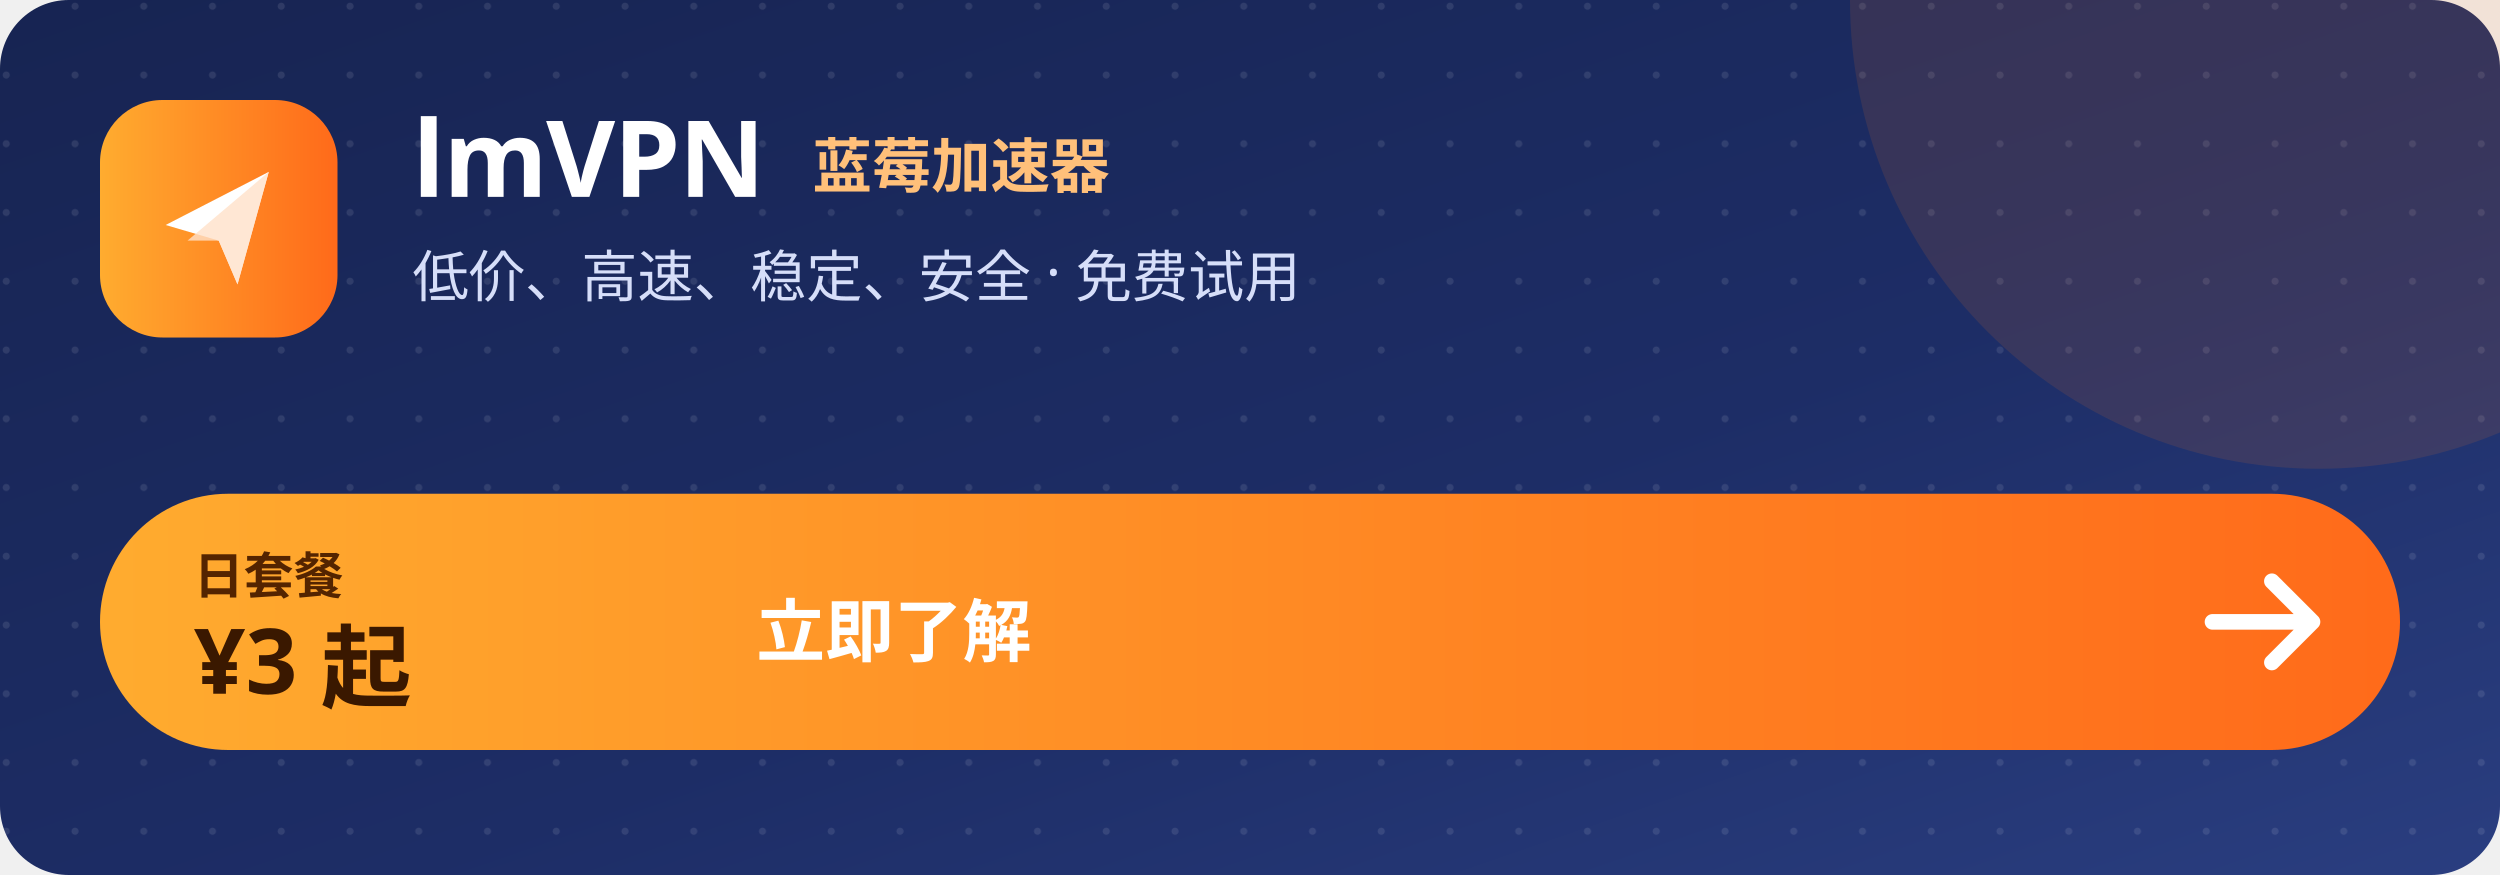
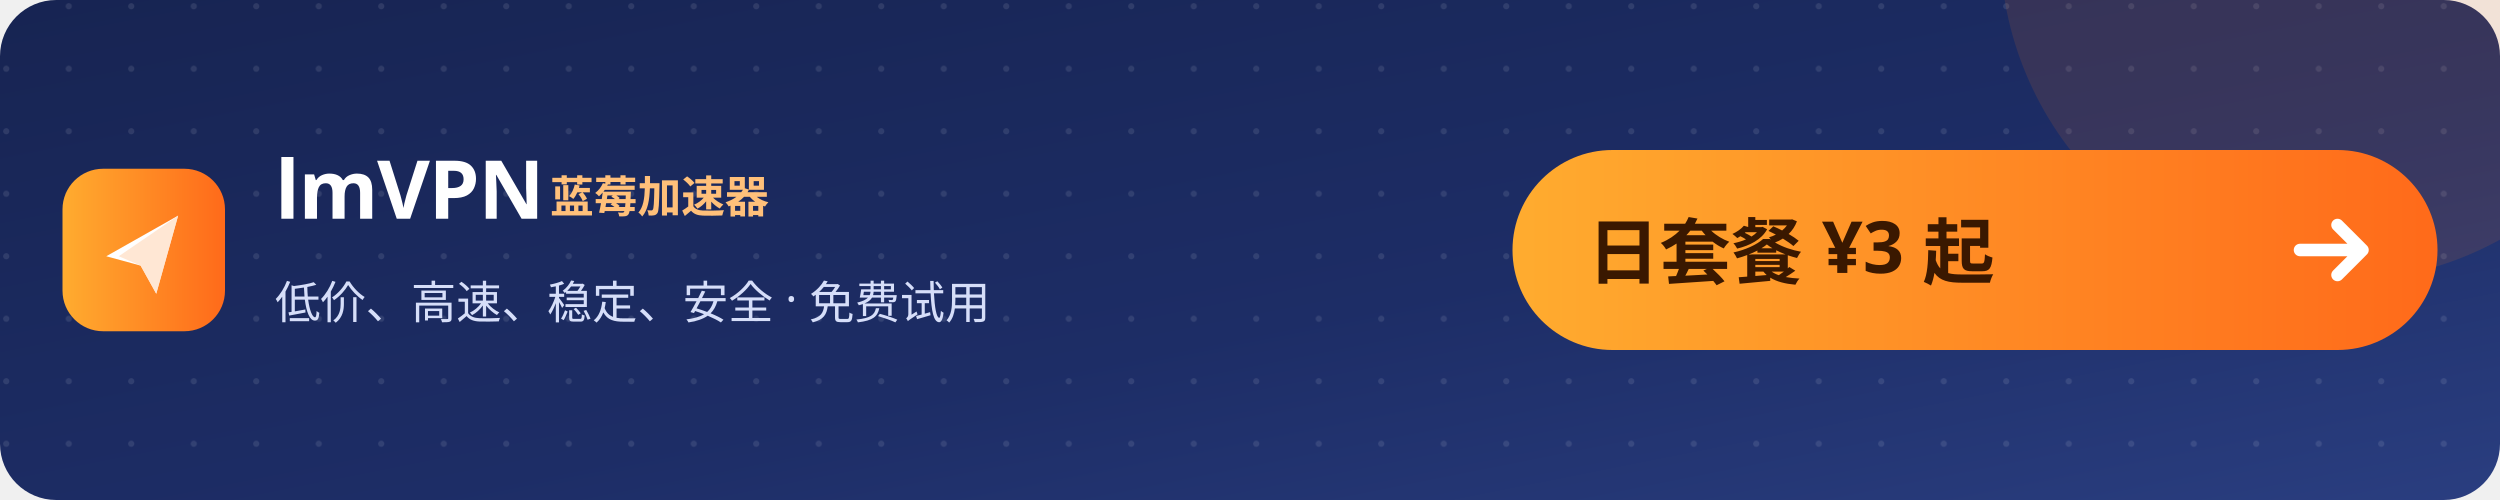
- <svg xmlns="http://www.w3.org/2000/svg" width="800" height="280" viewBox="0 0 800 280" role="img" aria-labelledby="title desc">
+ <svg xmlns="http://www.w3.org/2000/svg" width="800" height="160" viewBox="0 0 800 160" role="img" aria-labelledby="title desc">
  <defs>
    <linearGradient id="bg" x1="0" y1="0" x2="1" y2="1">
      <stop offset="0" stop-color="#172452" />
      <stop offset=".58" stop-color="#1d2d66" />
      <stop offset="1" stop-color="#2a3e80" />
    </linearGradient>
    <linearGradient id="orange" x1="0" y1="0" x2="1" y2="0">
      <stop offset="0" stop-color="#ffac2f" />
      <stop offset="1" stop-color="#ff6a1a" />
    </linearGradient>
-     <pattern id="dots" width="22" height="22" patternUnits="userSpaceOnUse">
-       <circle cx="2" cy="2" r="1.15" fill="#fff" opacity=".1" />
+     <pattern id="dots" width="20" height="20" patternUnits="userSpaceOnUse">
+       <circle cx="2" cy="2" r="1" fill="#fff" opacity=".1" />
    </pattern>
  </defs>
-   <rect width="800" height="280" rx="22" fill="url(#bg)" />
-   <rect width="800" height="280" rx="22" fill="url(#dots)" />
-   <circle cx="742" cy="0" r="150" fill="#ff7a1a" opacity=".12" />
-   <g transform="translate(32 32)">
-     <rect width="76" height="76" rx="20" fill="url(#orange)" />
-     <path d="M21 40 54 23 44 59 38 45Z" fill="#fff" />
-     <path d="m38 45 6 14 10-36-26 22Z" fill="#ffe1c9" opacity=".8" />
+   <rect width="800" height="160" rx="18" fill="url(#bg)" />
+   <rect width="800" height="160" rx="18" fill="url(#dots)" />
+   <circle cx="748" cy="-18" r="108" fill="#ff7a1a" opacity=".12" />
+   <g transform="translate(20 54)">
+     <rect width="52" height="52" rx="13" fill="url(#orange)" />
+     <path d="M14 28 37 15 30 40 25 31Z" fill="#fff" />
+     <path d="m25 31 5 9 7-25-19 13Z" fill="#ffe1c9" opacity=".8" />
  </g>
  <g font-family="'PingFang SC','Hiragino Sans GB','Microsoft YaHei',sans-serif" fill="#fff">
-     <text x="132" y="63" font-size="34" font-weight="800" letter-spacing="-.5">lmVPN</text>
-     <text x="260" y="60" font-size="19" font-weight="600" fill="#ffc07a">蓝莓加速器</text>
-     <text x="132" y="95" font-size="18" fill="#d6def9">低价、高速、稳定、安全 · 免费试用</text>
+     <text x="88" y="70" font-size="26" font-weight="800" letter-spacing="-.4">lmVPN</text>
+     <text x="176" y="68" font-size="14" font-weight="600" fill="#ffc07a">蓝莓加速器</text>
+     <text x="88" y="102" font-size="14.5" fill="#d6def9">低价、高速、稳定、安全 · 免费试用</text>
  </g>
-   <g transform="translate(32 158)">
-     <rect width="736" height="82" rx="41" fill="url(#orange)" />
-     <text x="30" y="32" font-family="'PingFang SC','Hiragino Sans GB','Microsoft YaHei',sans-serif" font-size="16" font-weight="600" fill="#542400">日套餐</text>
-     <text x="30" y="64" font-family="'PingFang SC','Hiragino Sans GB','Microsoft YaHei',sans-serif" font-size="29" font-weight="800" fill="#3a1800">¥3 起</text>
-     <text x="210" y="52" font-family="'PingFang SC','Hiragino Sans GB','Microsoft YaHei',sans-serif" font-size="22" font-weight="700" fill="#fff">立即了解</text>
-     <path d="M676 41h32m0 0-13-13m13 13-13 13" fill="none" stroke="#fff" stroke-width="5" stroke-linecap="round" stroke-linejoin="round" />
+   <g transform="translate(484 48)">
+     <rect width="296" height="64" rx="32" fill="url(#orange)" />
+     <text x="24" y="41" font-family="'PingFang SC','Hiragino Sans GB','Microsoft YaHei',sans-serif" font-size="23" font-weight="800" fill="#3a1800">日套餐 ¥3 起</text>
+     <path d="M252 32h20m0 0-8-8m8 8-8 8" fill="none" stroke="#fff" stroke-width="4" stroke-linecap="round" stroke-linejoin="round" />
  </g>
</svg>
